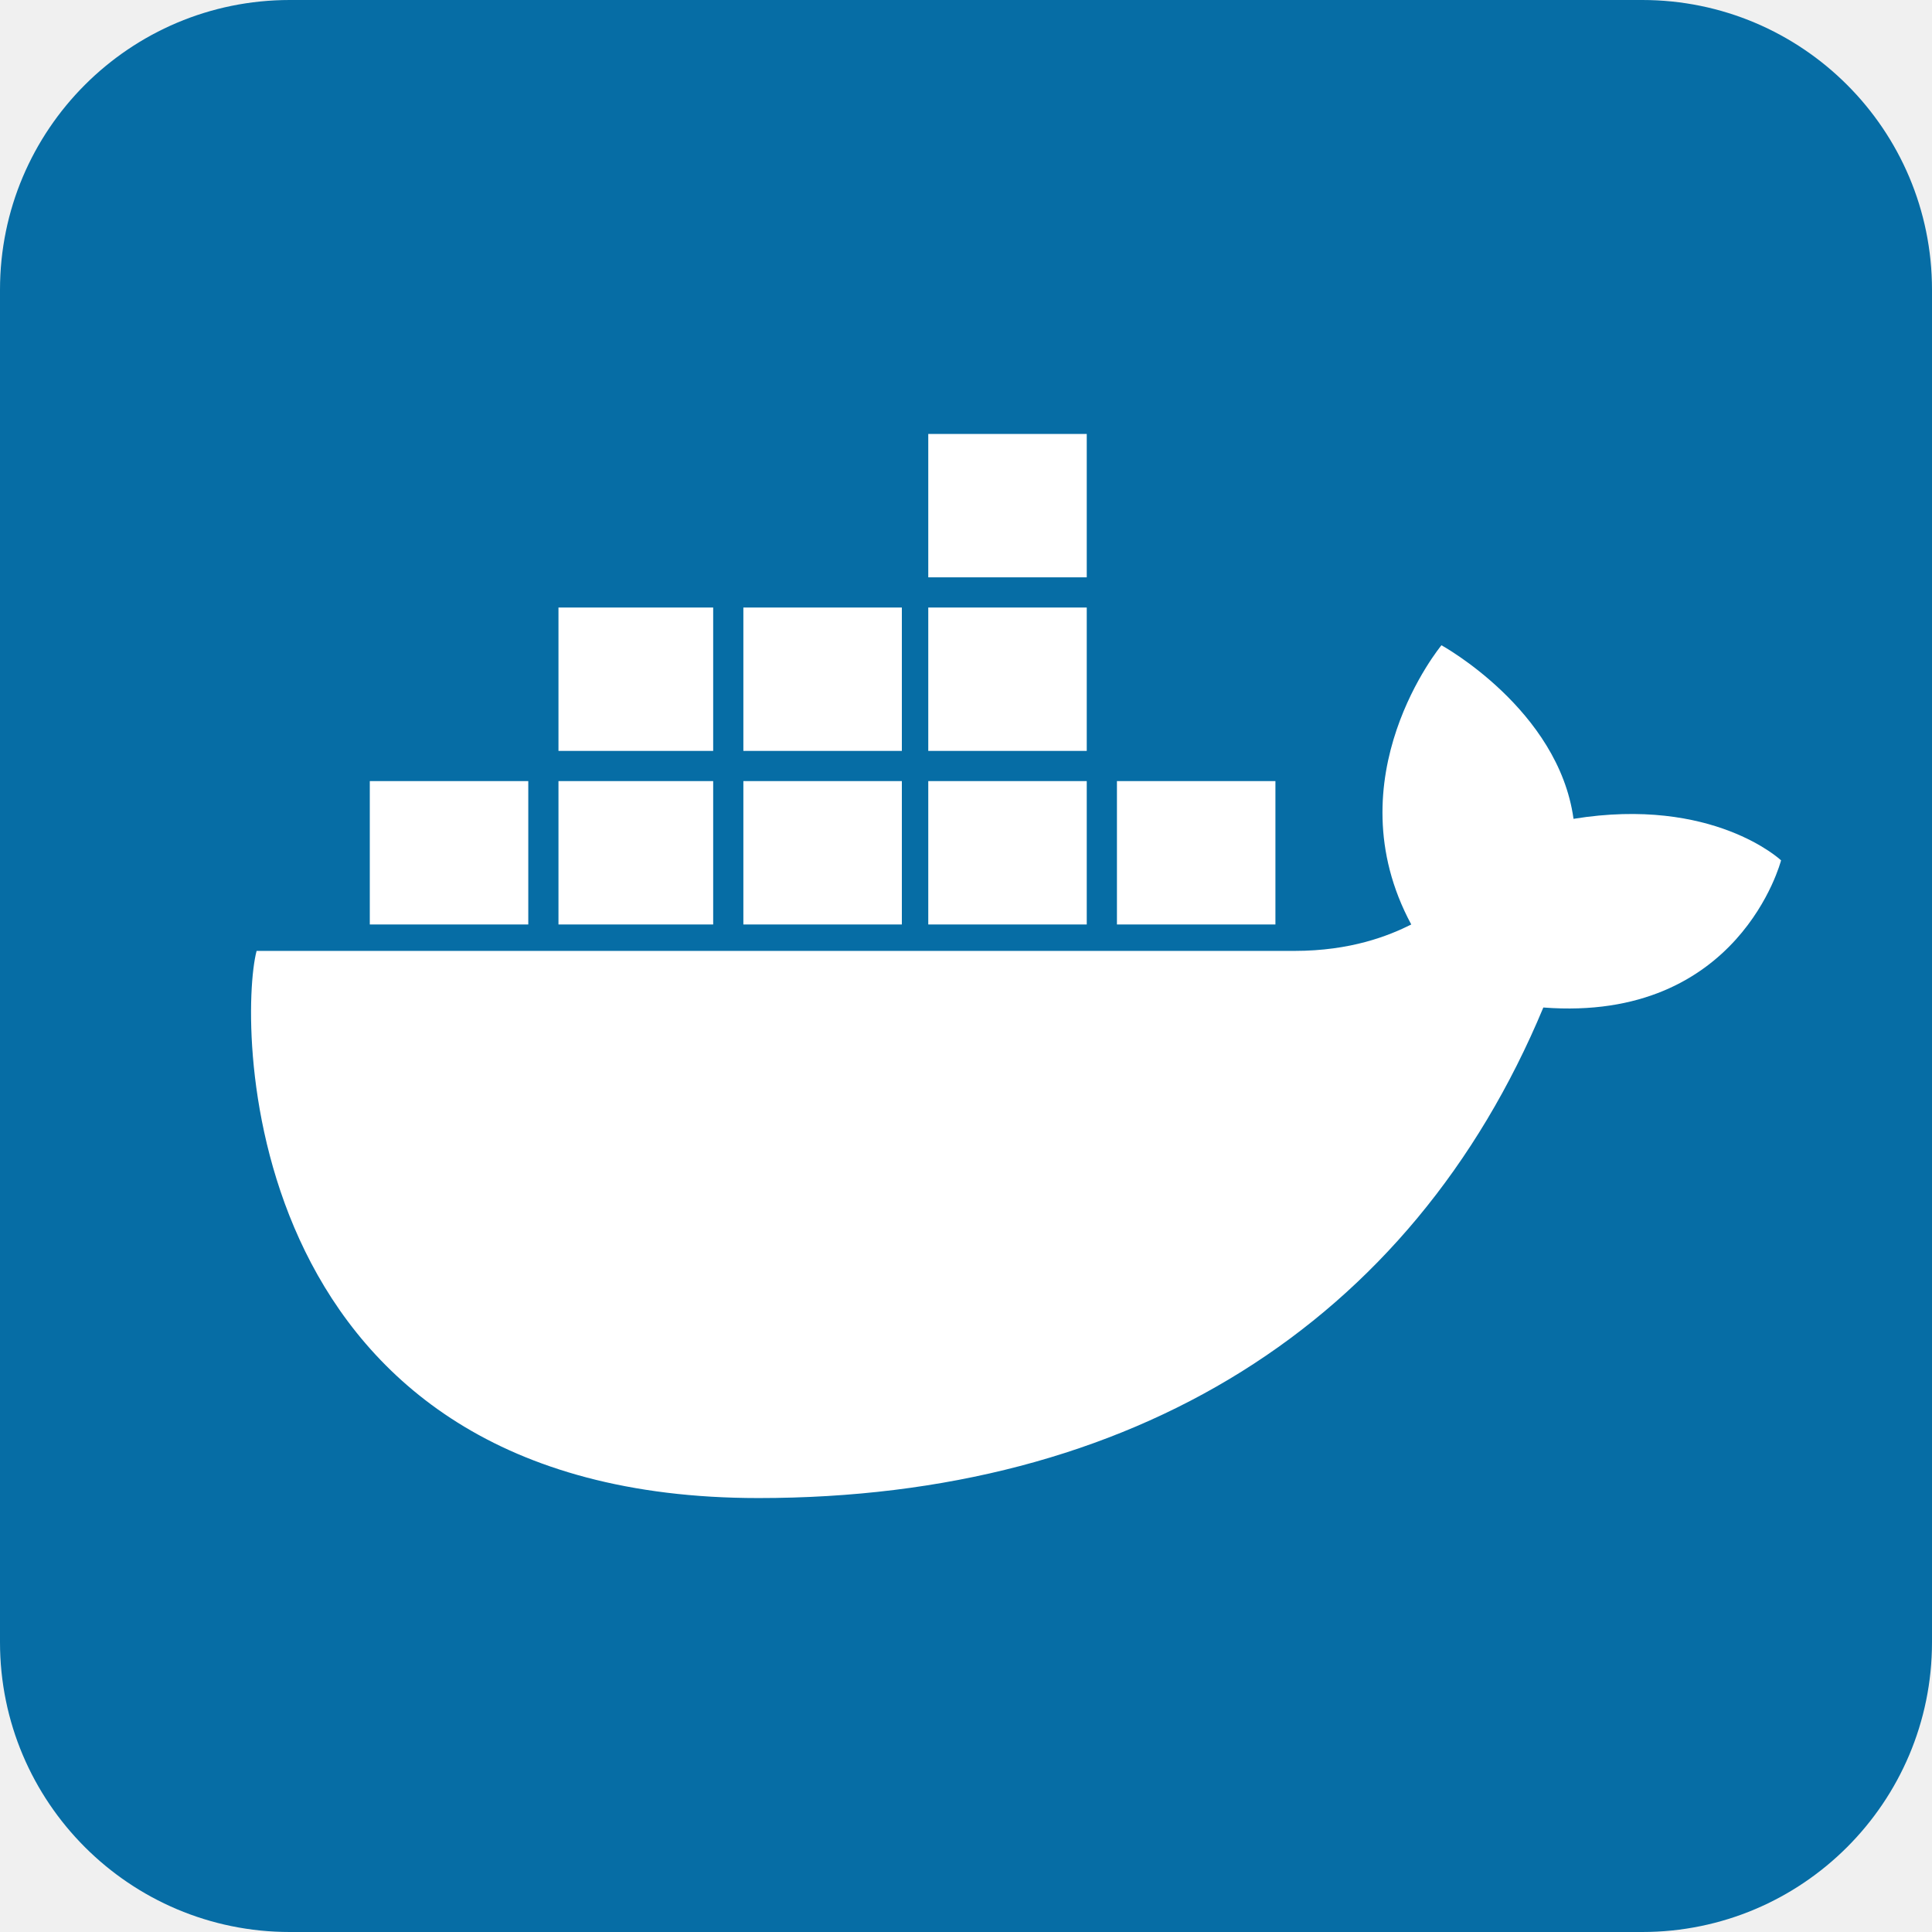
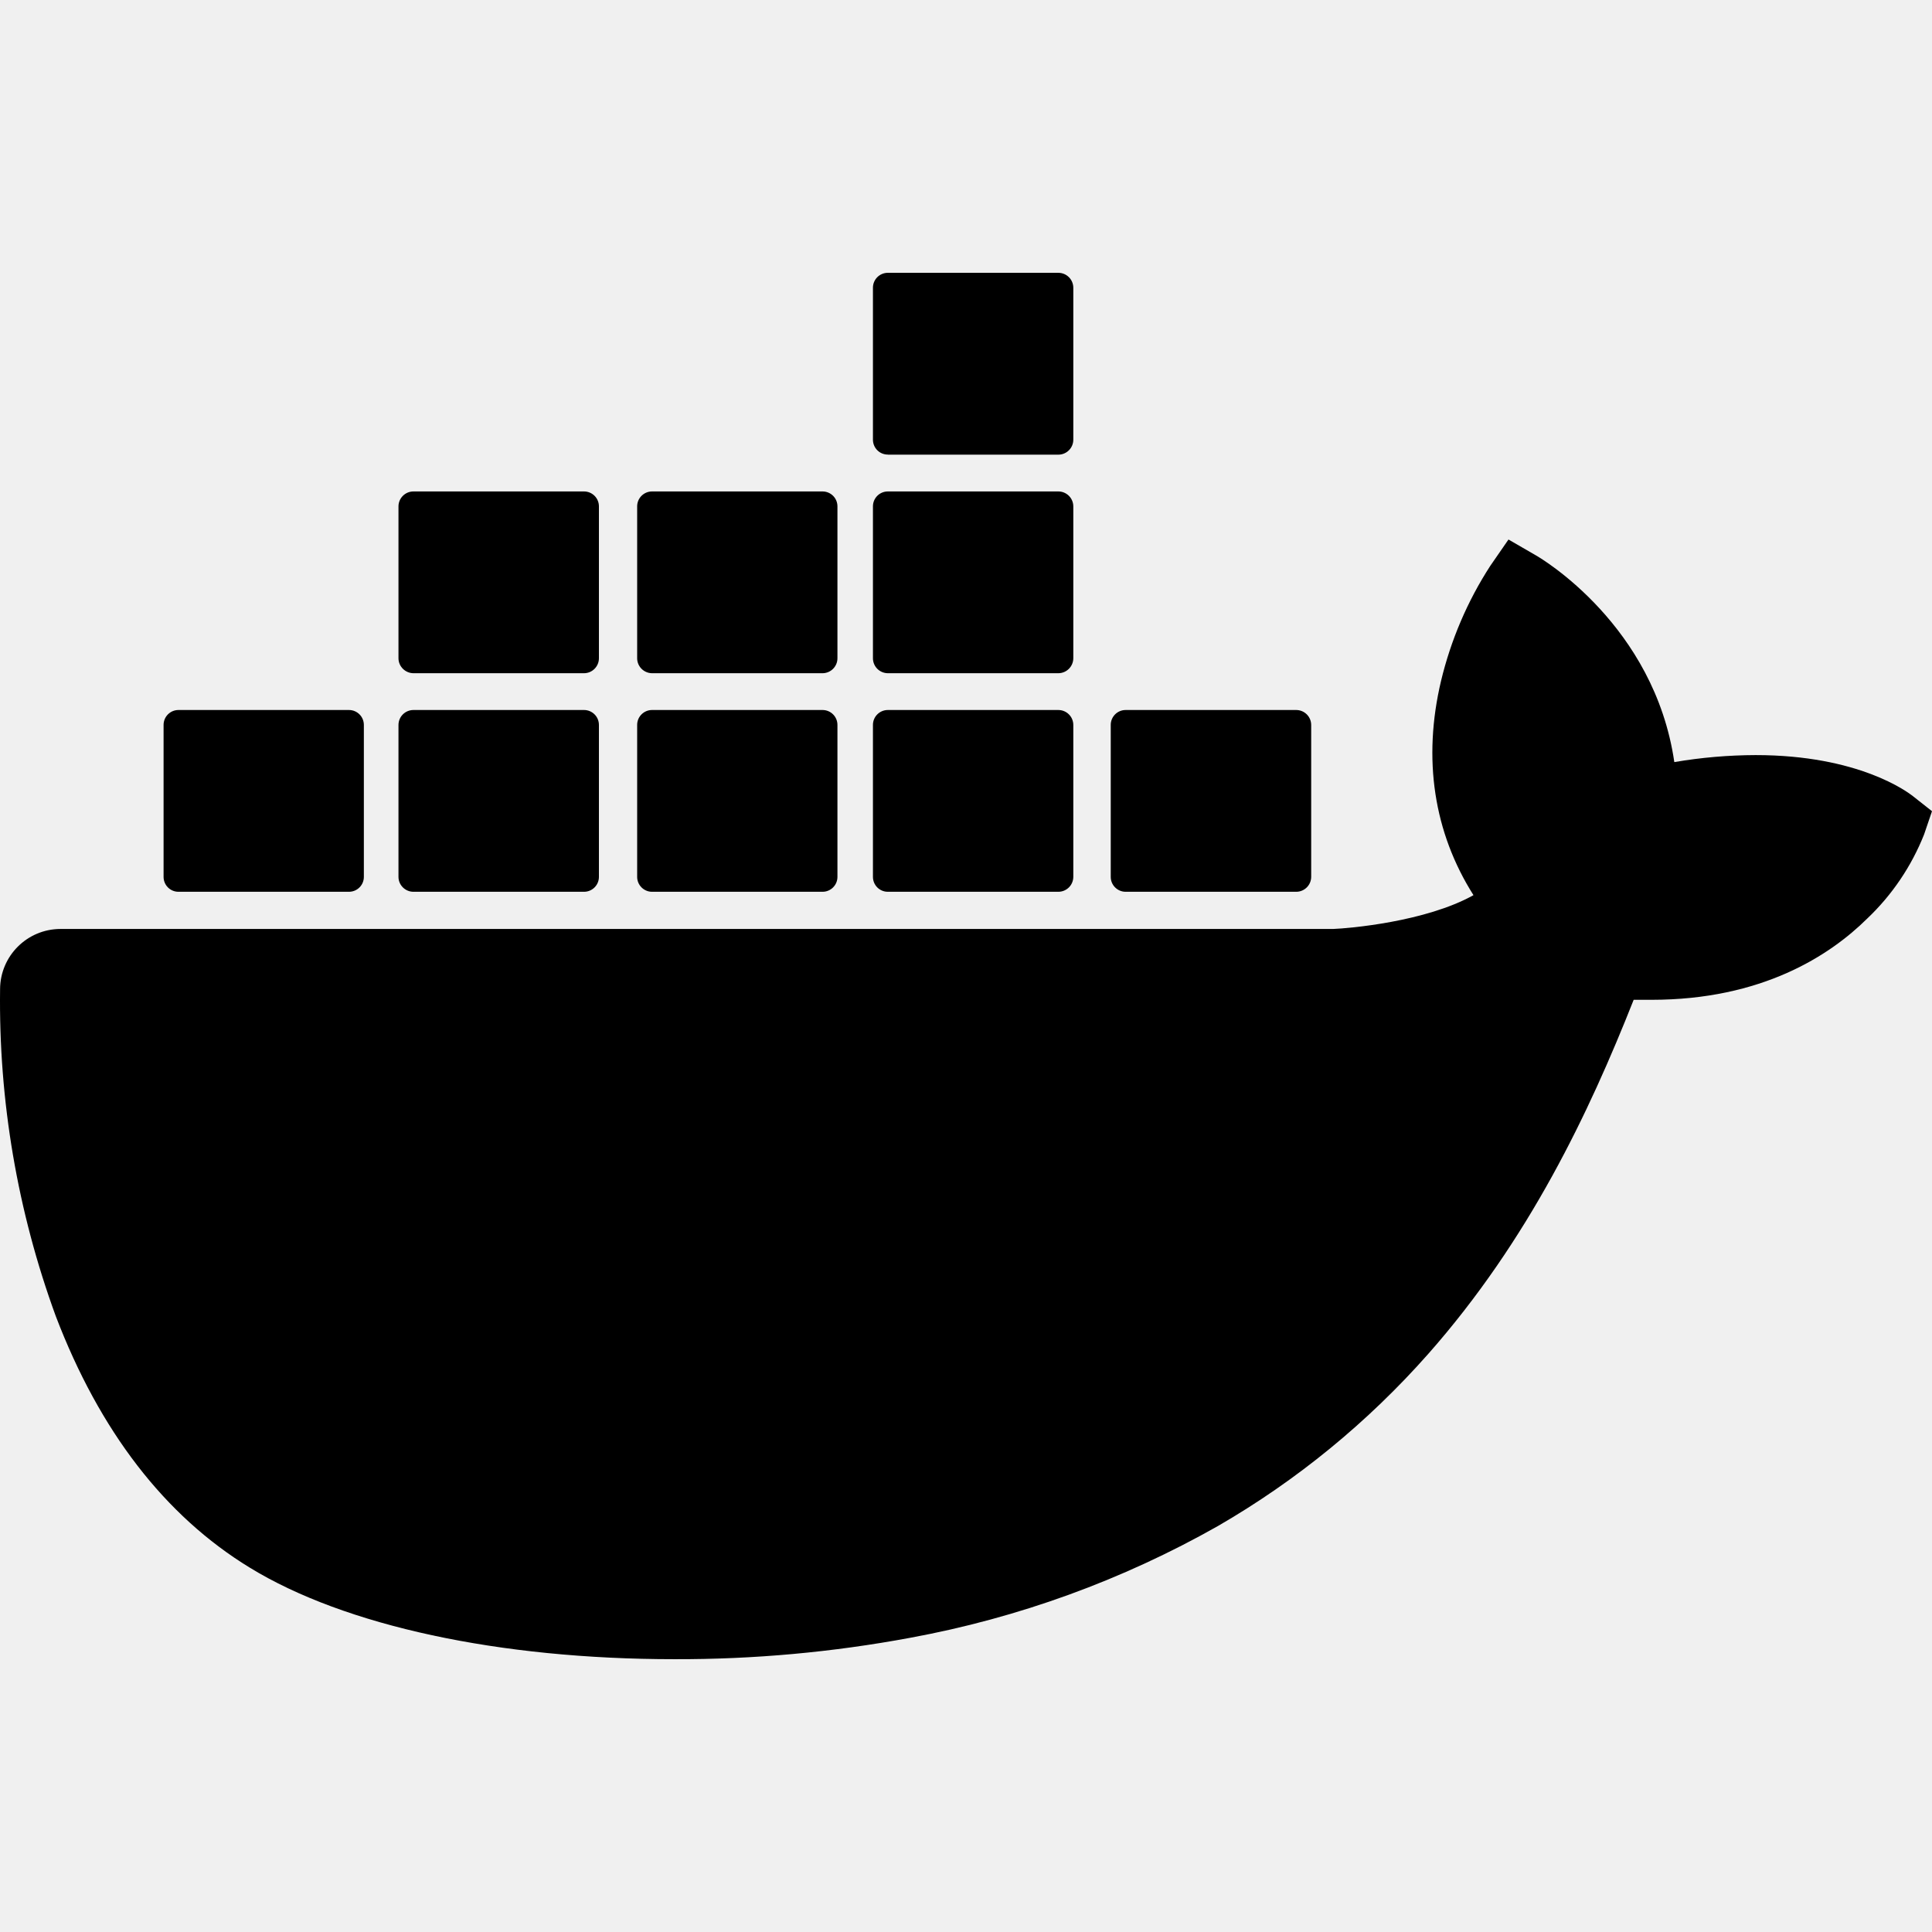
- <svg xmlns="http://www.w3.org/2000/svg" height="512" width="512">
-   <rect width="512" height="512" rx="15%" fill="#066da5" />
-   <path fill="#fff" d="M296 245h42v-38h-42zm-50 0h42v-38h-42zm-49 0h42v-38h-42zm-49 0h41v-38h-41zm-50 0h42v-38H98zm50-46h41v-38h-41zm49 0h42v-38h-42zm49 0h42v-38h-42zm0-46h42v-38h-42zm226 75s-18-17-55-11c-4-29-35-46-35-46s-29 35-8 74c-6 3-16 7-31 7H68c-5 19-5 145 133 145 99 0 173-46 208-130 52 4 63-39 63-39z" />
+ <svg xmlns="http://www.w3.org/2000/svg" role="img" viewBox="0 0 24 24">
+   <path d="M13.983 11.078h2.119a.186.186 0 00.186-.185V9.006a.186.186 0 00-.186-.186h-2.119a.185.185 0 00-.185.185v1.888c0 .102.083.185.185.185m-2.954-5.43h2.118a.186.186 0 00.186-.186V3.574a.186.186 0 00-.186-.185h-2.118a.185.185 0 00-.185.185v1.888c0 .102.082.185.185.185m0 2.716h2.118a.187.187 0 00.186-.186V6.29a.186.186 0 00-.186-.185h-2.118a.185.185 0 00-.185.185v1.887c0 .102.082.185.185.186m-2.93 0h2.12a.186.186 0 00.184-.186V6.29a.185.185 0 00-.185-.185H8.1a.185.185 0 00-.185.185v1.887c0 .102.083.185.185.186m-2.964 0h2.119a.186.186 0 00.185-.186V6.29a.185.185 0 00-.185-.185H5.136a.186.186 0 00-.186.185v1.887c0 .102.084.185.186.186m5.893 2.715h2.118a.186.186 0 00.186-.185V9.006a.186.186 0 00-.186-.186h-2.118a.185.185 0 00-.185.185v1.888c0 .102.082.185.185.185m-2.93 0h2.12a.185.185 0 00.184-.185V9.006a.185.185 0 00-.184-.186h-2.12a.185.185 0 00-.184.185v1.888c0 .102.083.185.185.185m-2.964 0h2.119a.185.185 0 00.185-.185V9.006a.185.185 0 00-.184-.186h-2.12a.186.186 0 00-.186.186v1.887c0 .102.084.185.186.185m-2.92 0h2.12a.185.185 0 00.184-.185V9.006a.185.185 0 00-.184-.186h-2.12a.185.185 0 00-.184.185v1.888c0 .102.082.185.185.185M23.763 9.89c-.065-.051-.672-.51-1.954-.51-.338.001-.676.03-1.01.087-.248-1.7-1.653-2.53-1.716-2.566l-.344-.199-.226.327c-.284.438-.49.922-.612 1.43-.23.97-.09 1.882.403 2.661-.595.332-1.55.413-1.744.42H.751a.751.751 0 00-.75.748 11.376 11.376 0 00.692 4.062c.545 1.428 1.355 2.48 2.41 3.124 1.18.723 3.1 1.137 5.275 1.137.983.003 1.963-.086 2.93-.266a12.248 12.248 0 003.823-1.389c.98-.567 1.86-1.288 2.61-2.136 1.252-1.418 1.998-2.997 2.553-4.4h.221c1.372 0 2.215-.549 2.68-1.009.309-.293.55-.65.707-1.046l.098-.288Z" />
</svg>
